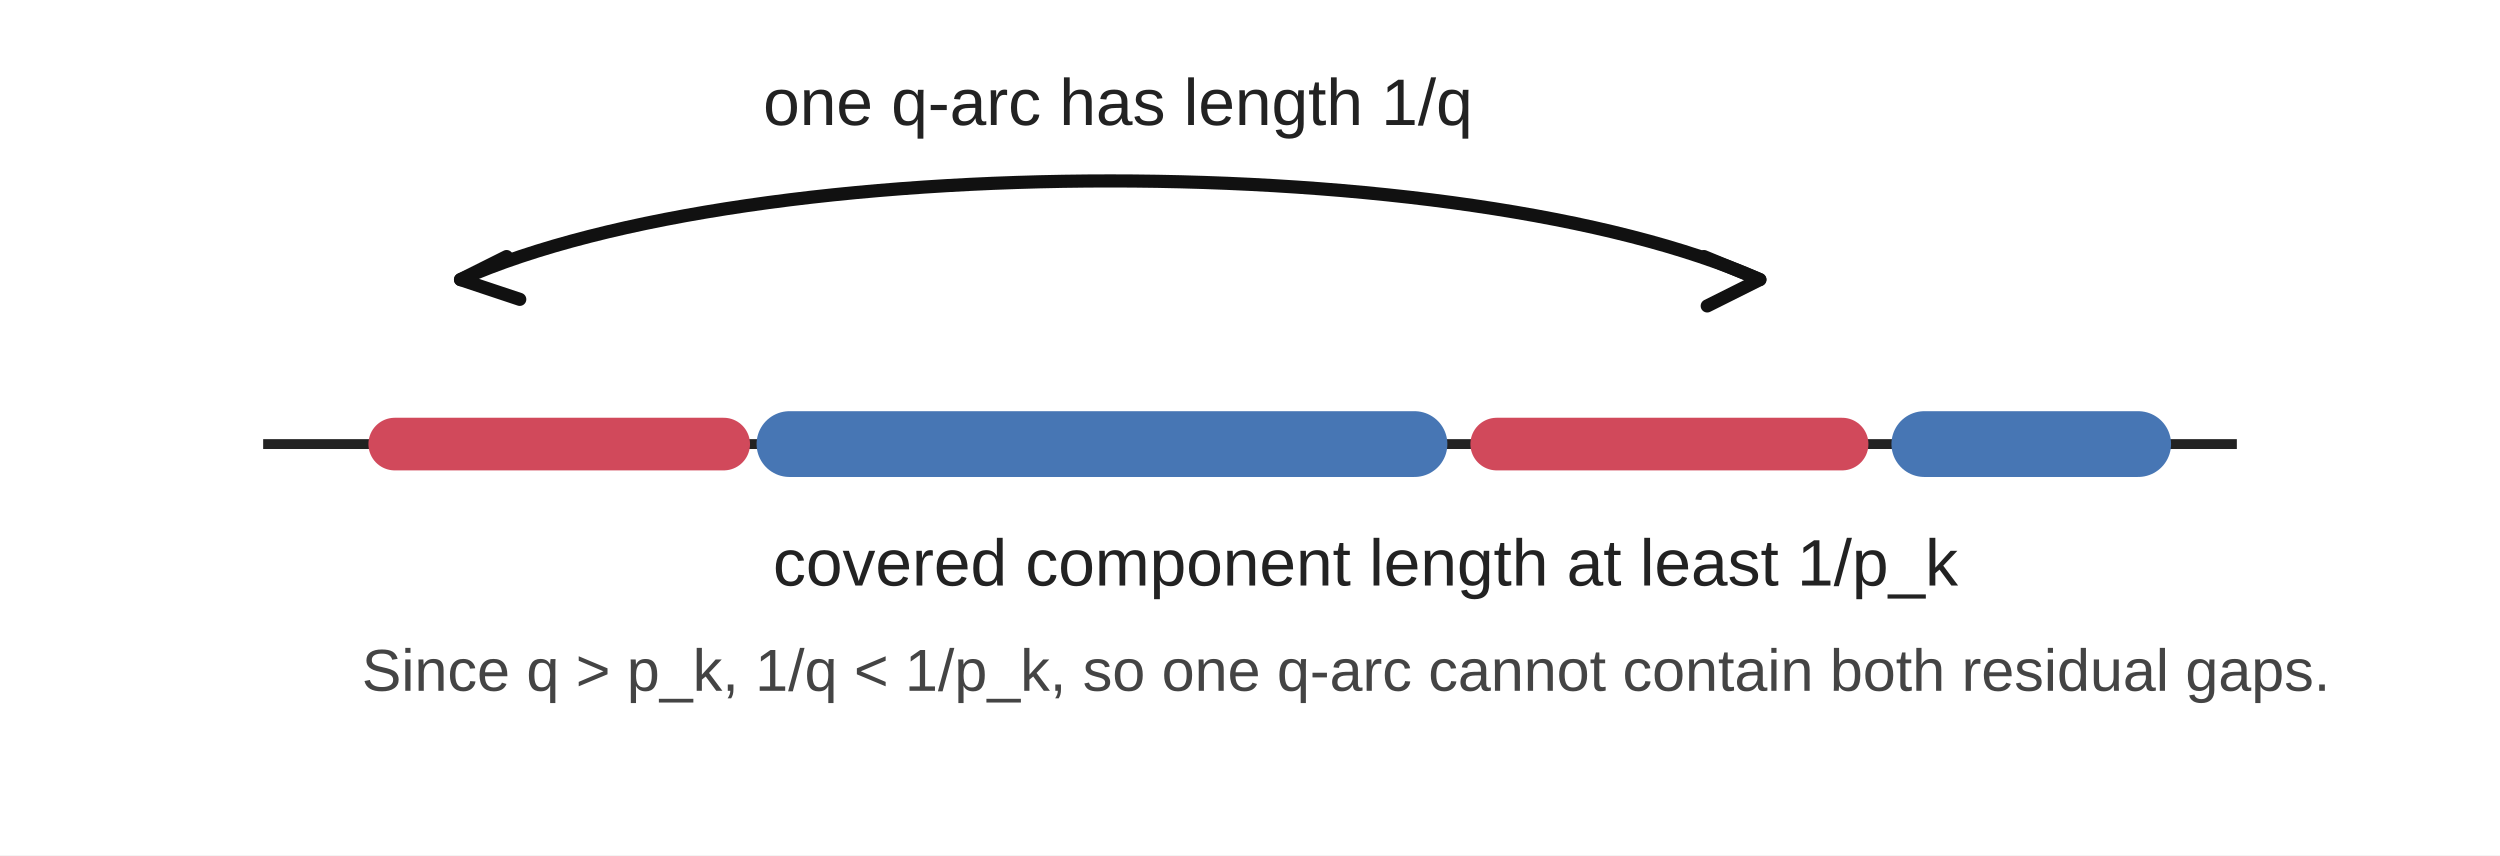
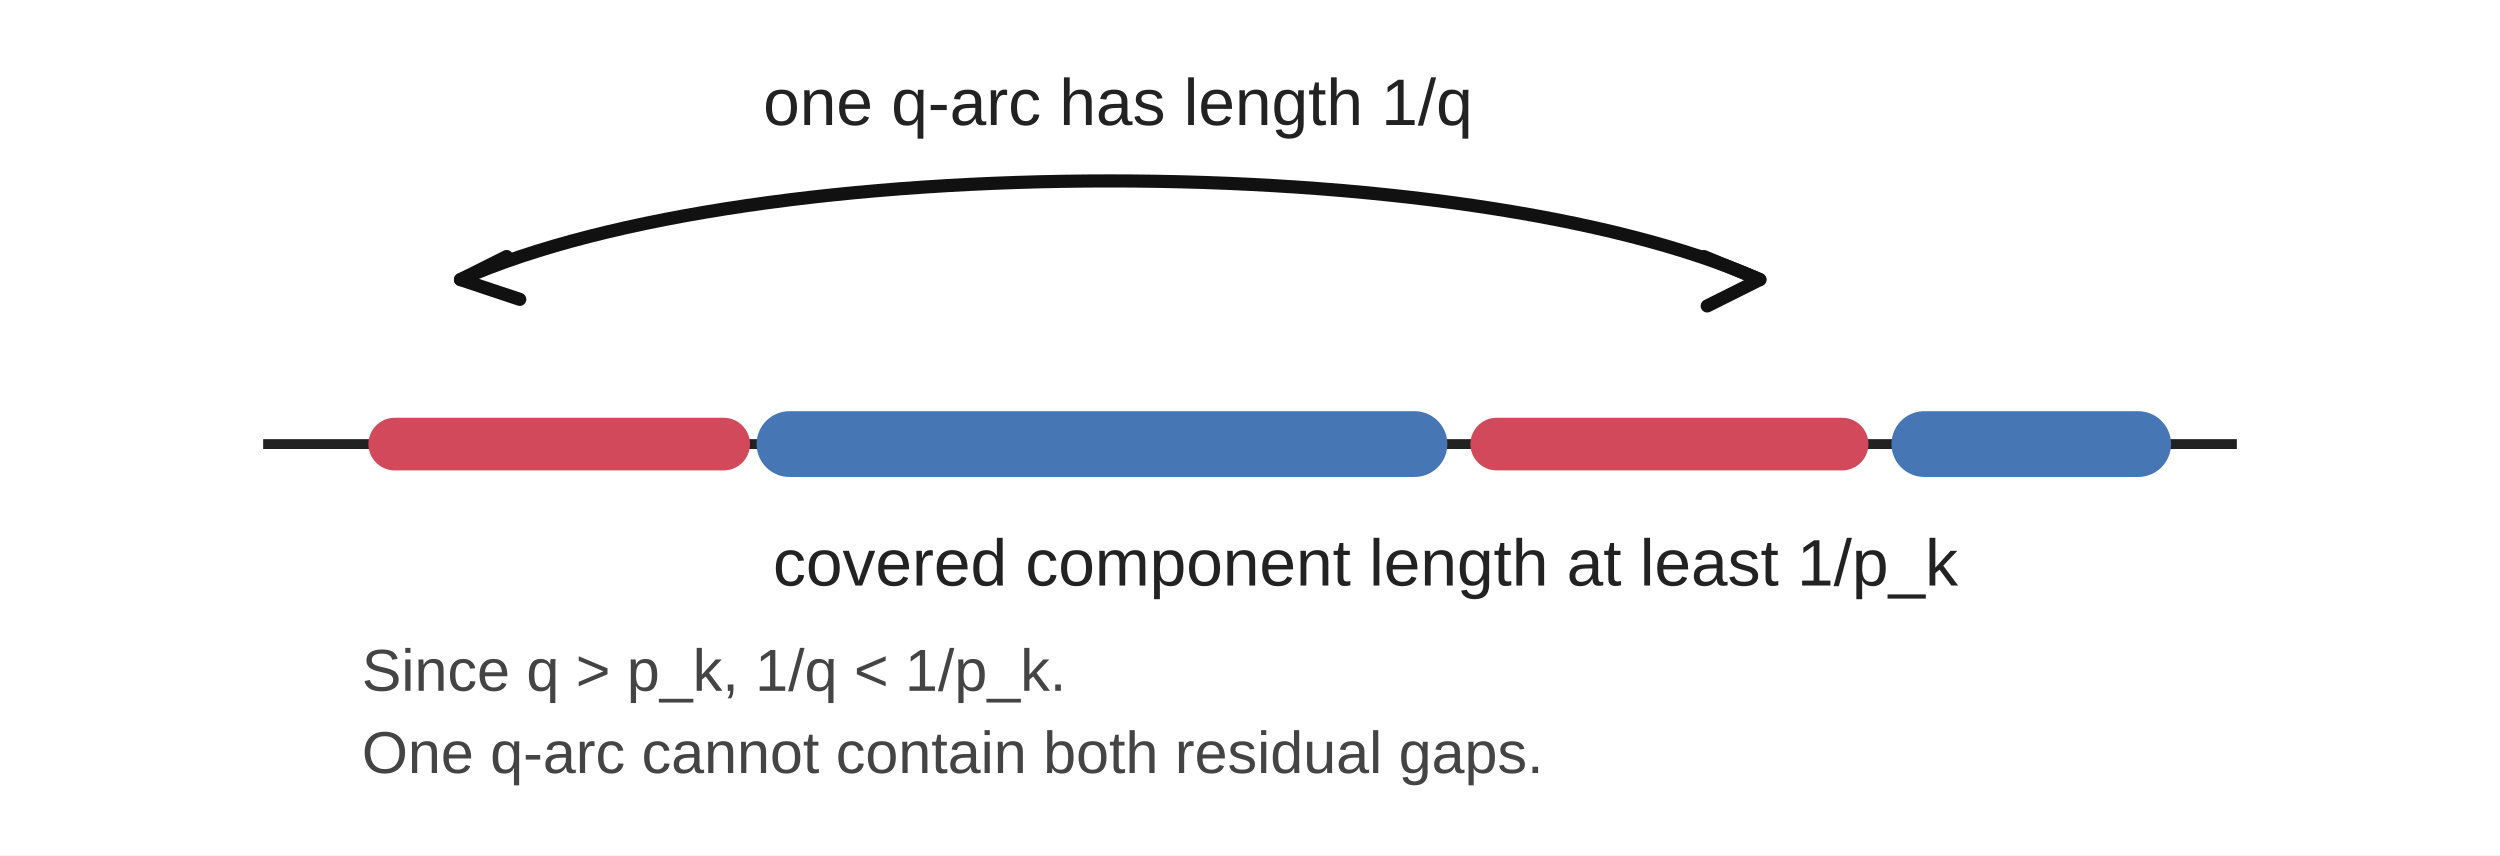
<svg xmlns="http://www.w3.org/2000/svg" width="760" height="260" viewBox="0 0 760 260" role="img" aria-labelledby="title desc">
  <rect width="760" height="260" fill="#ffffff" />
  <line x1="80" y1="135" x2="680" y2="135" stroke="#222222" stroke-width="3" />
  <line x1="120" y1="135" x2="220" y2="135" stroke="#d1495b" stroke-width="16" stroke-linecap="round" />
  <line x1="240" y1="135" x2="430" y2="135" stroke="#4776b4" stroke-width="20" stroke-linecap="round" />
  <line x1="455" y1="135" x2="560" y2="135" stroke="#d1495b" stroke-width="16" stroke-linecap="round" />
  <line x1="585" y1="135" x2="650" y2="135" stroke="#4776b4" stroke-width="20" stroke-linecap="round" />
  <path d="M 140 85 C 230 45, 445 45, 535 85" fill="none" stroke="#111111" stroke-width="4" stroke-linecap="round" />
  <path d="M 140 85 L 154 78 M 140 85 L 158 91" stroke="#111111" stroke-width="4" stroke-linecap="round" />
  <path d="M 535 85 L 518 78 M 535 85 L 519 93" stroke="#111111" stroke-width="4" stroke-linecap="round" />
  <text x="232" y="38" font-family="Arial, sans-serif" font-size="20" fill="#222222">one q-arc has length 1/q</text>
  <text x="235" y="178" font-family="Arial, sans-serif" font-size="20" fill="#222222">covered component length at least 1/p_k</text>
-   <text x="110" y="210" font-family="Arial, sans-serif" font-size="18" fill="#444444">Since q &gt; p_k, 1/q &lt; 1/p_k, so one q-arc cannot contain both residual gaps.</text>
+   <text x="110" y="210" font-family="Arial, sans-serif" font-size="18" fill="#444444">Since q &gt; p_k, 1/q &lt; 1/p_k.</text>
+   <text x="110" y="235" font-family="Arial, sans-serif" font-size="18" fill="#444444">One q-arc cannot contain both residual gaps.</text>
</svg>
